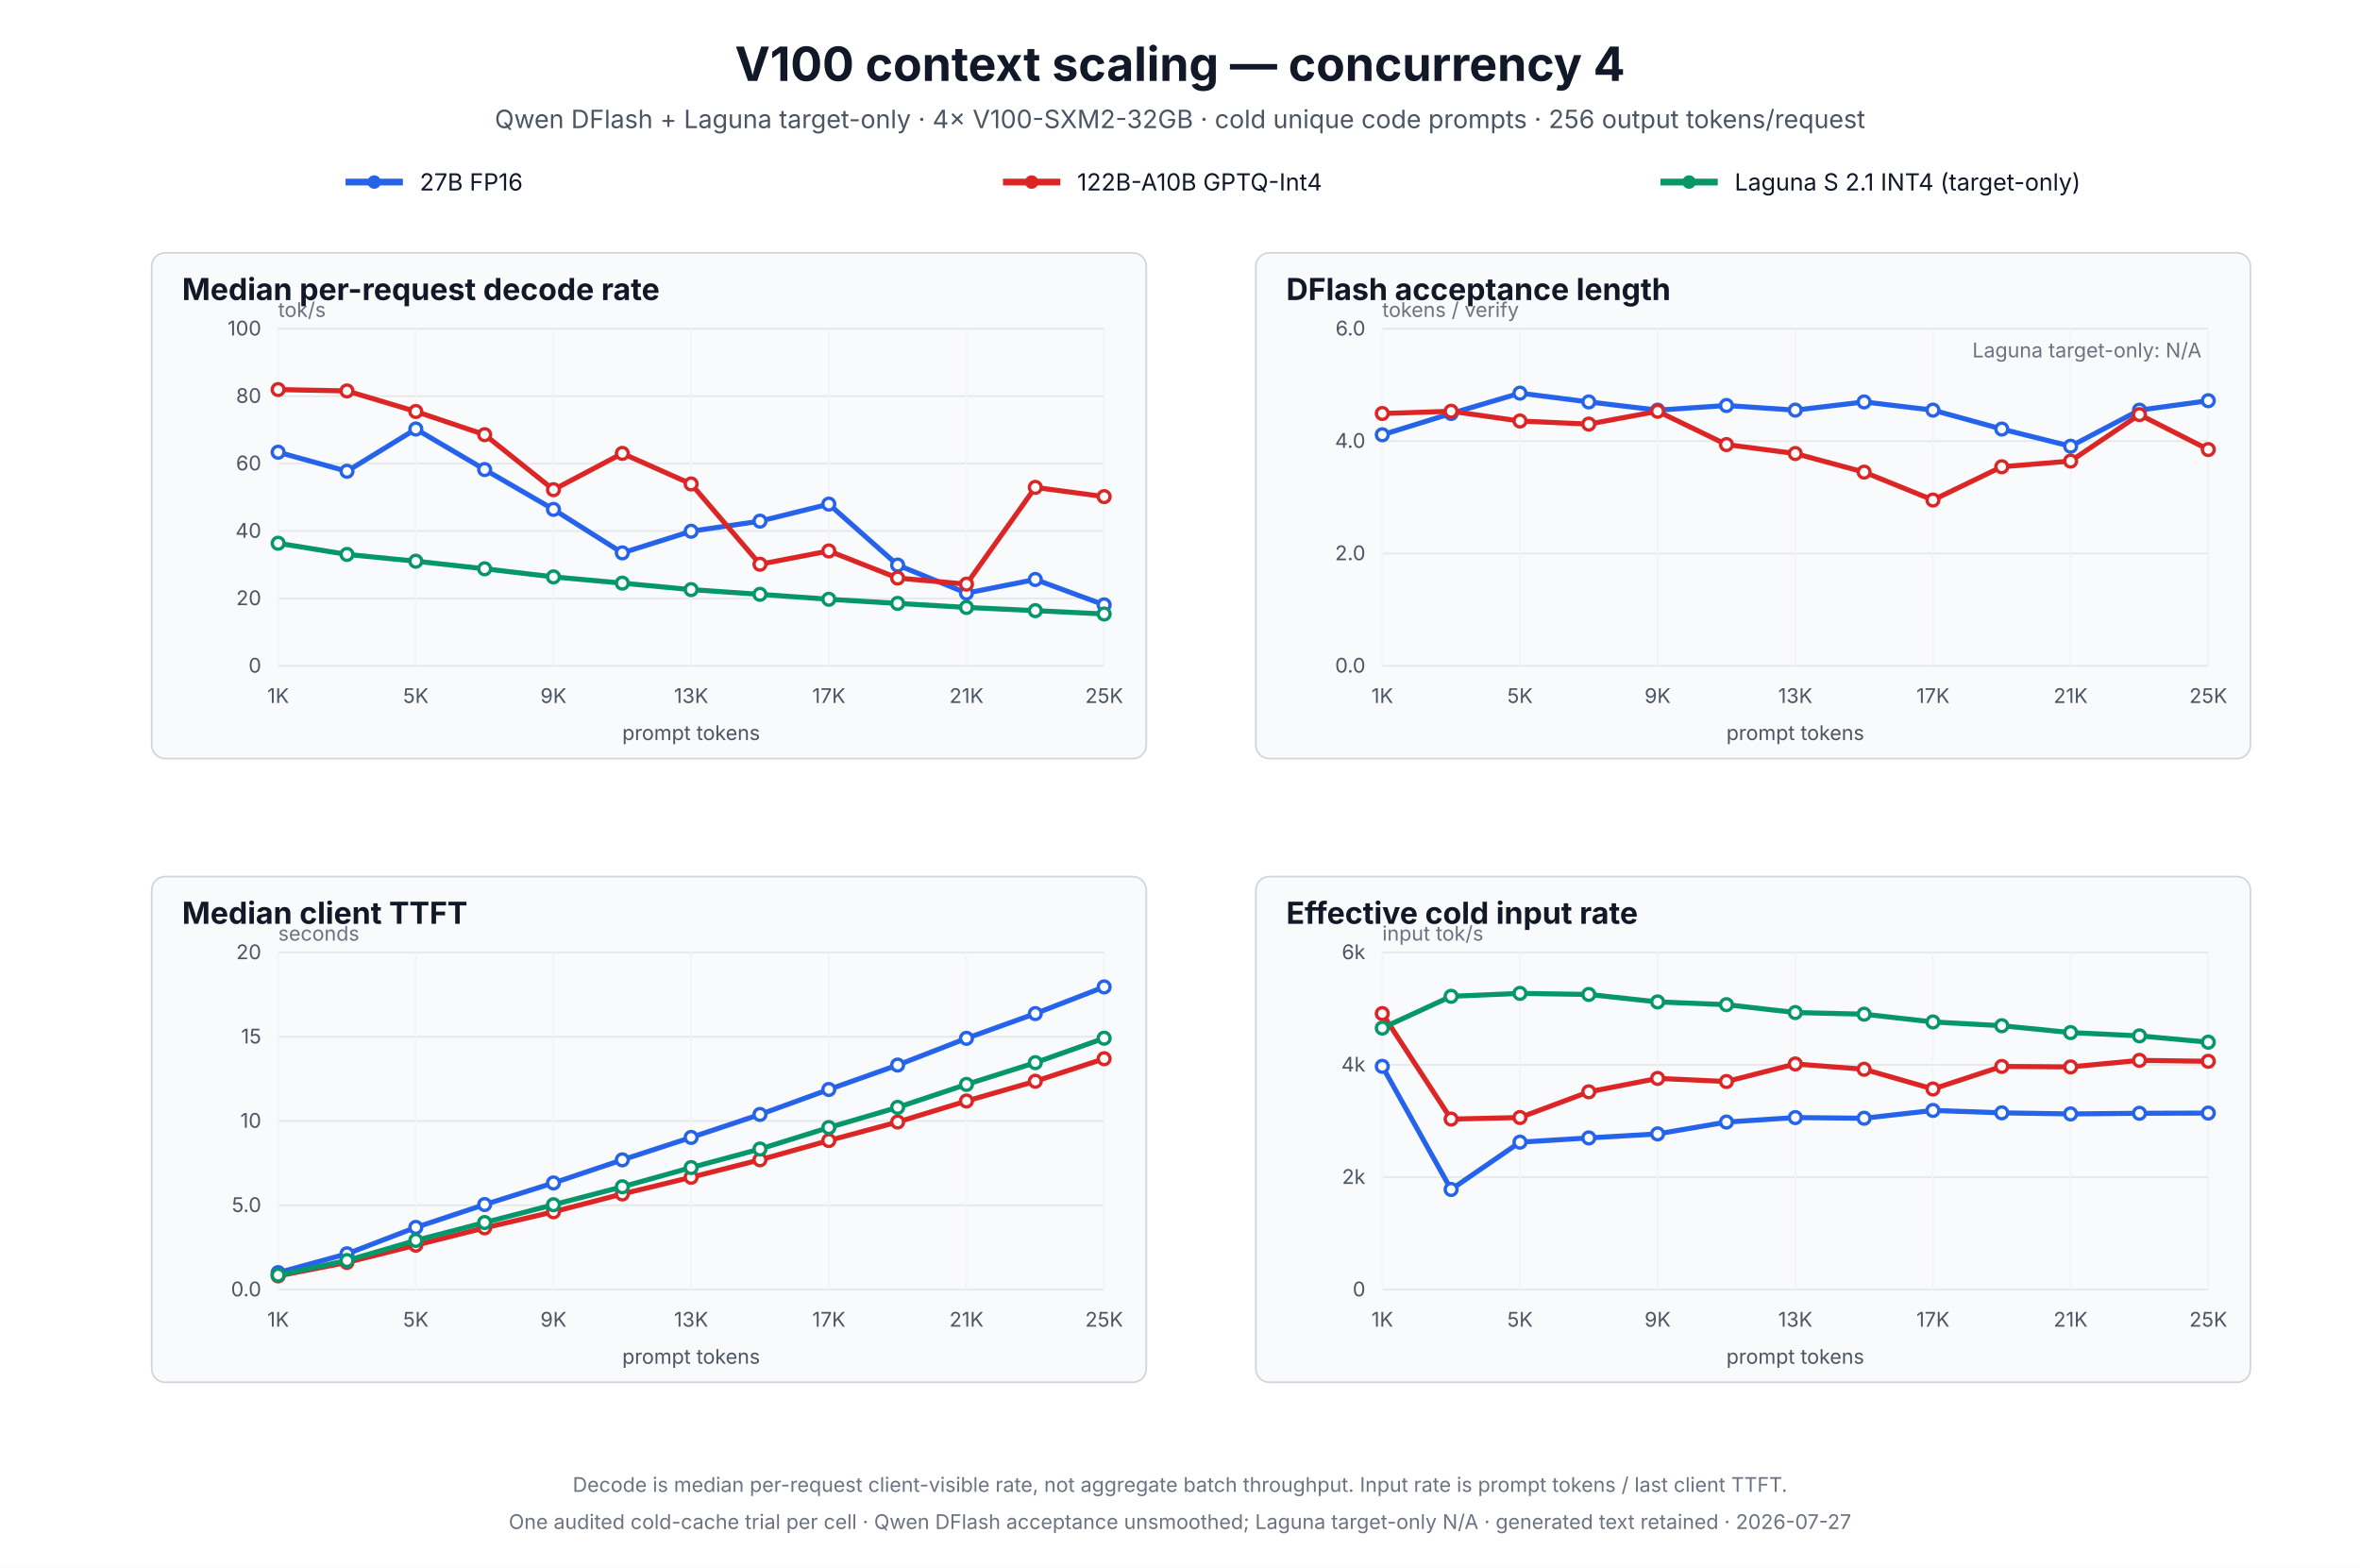
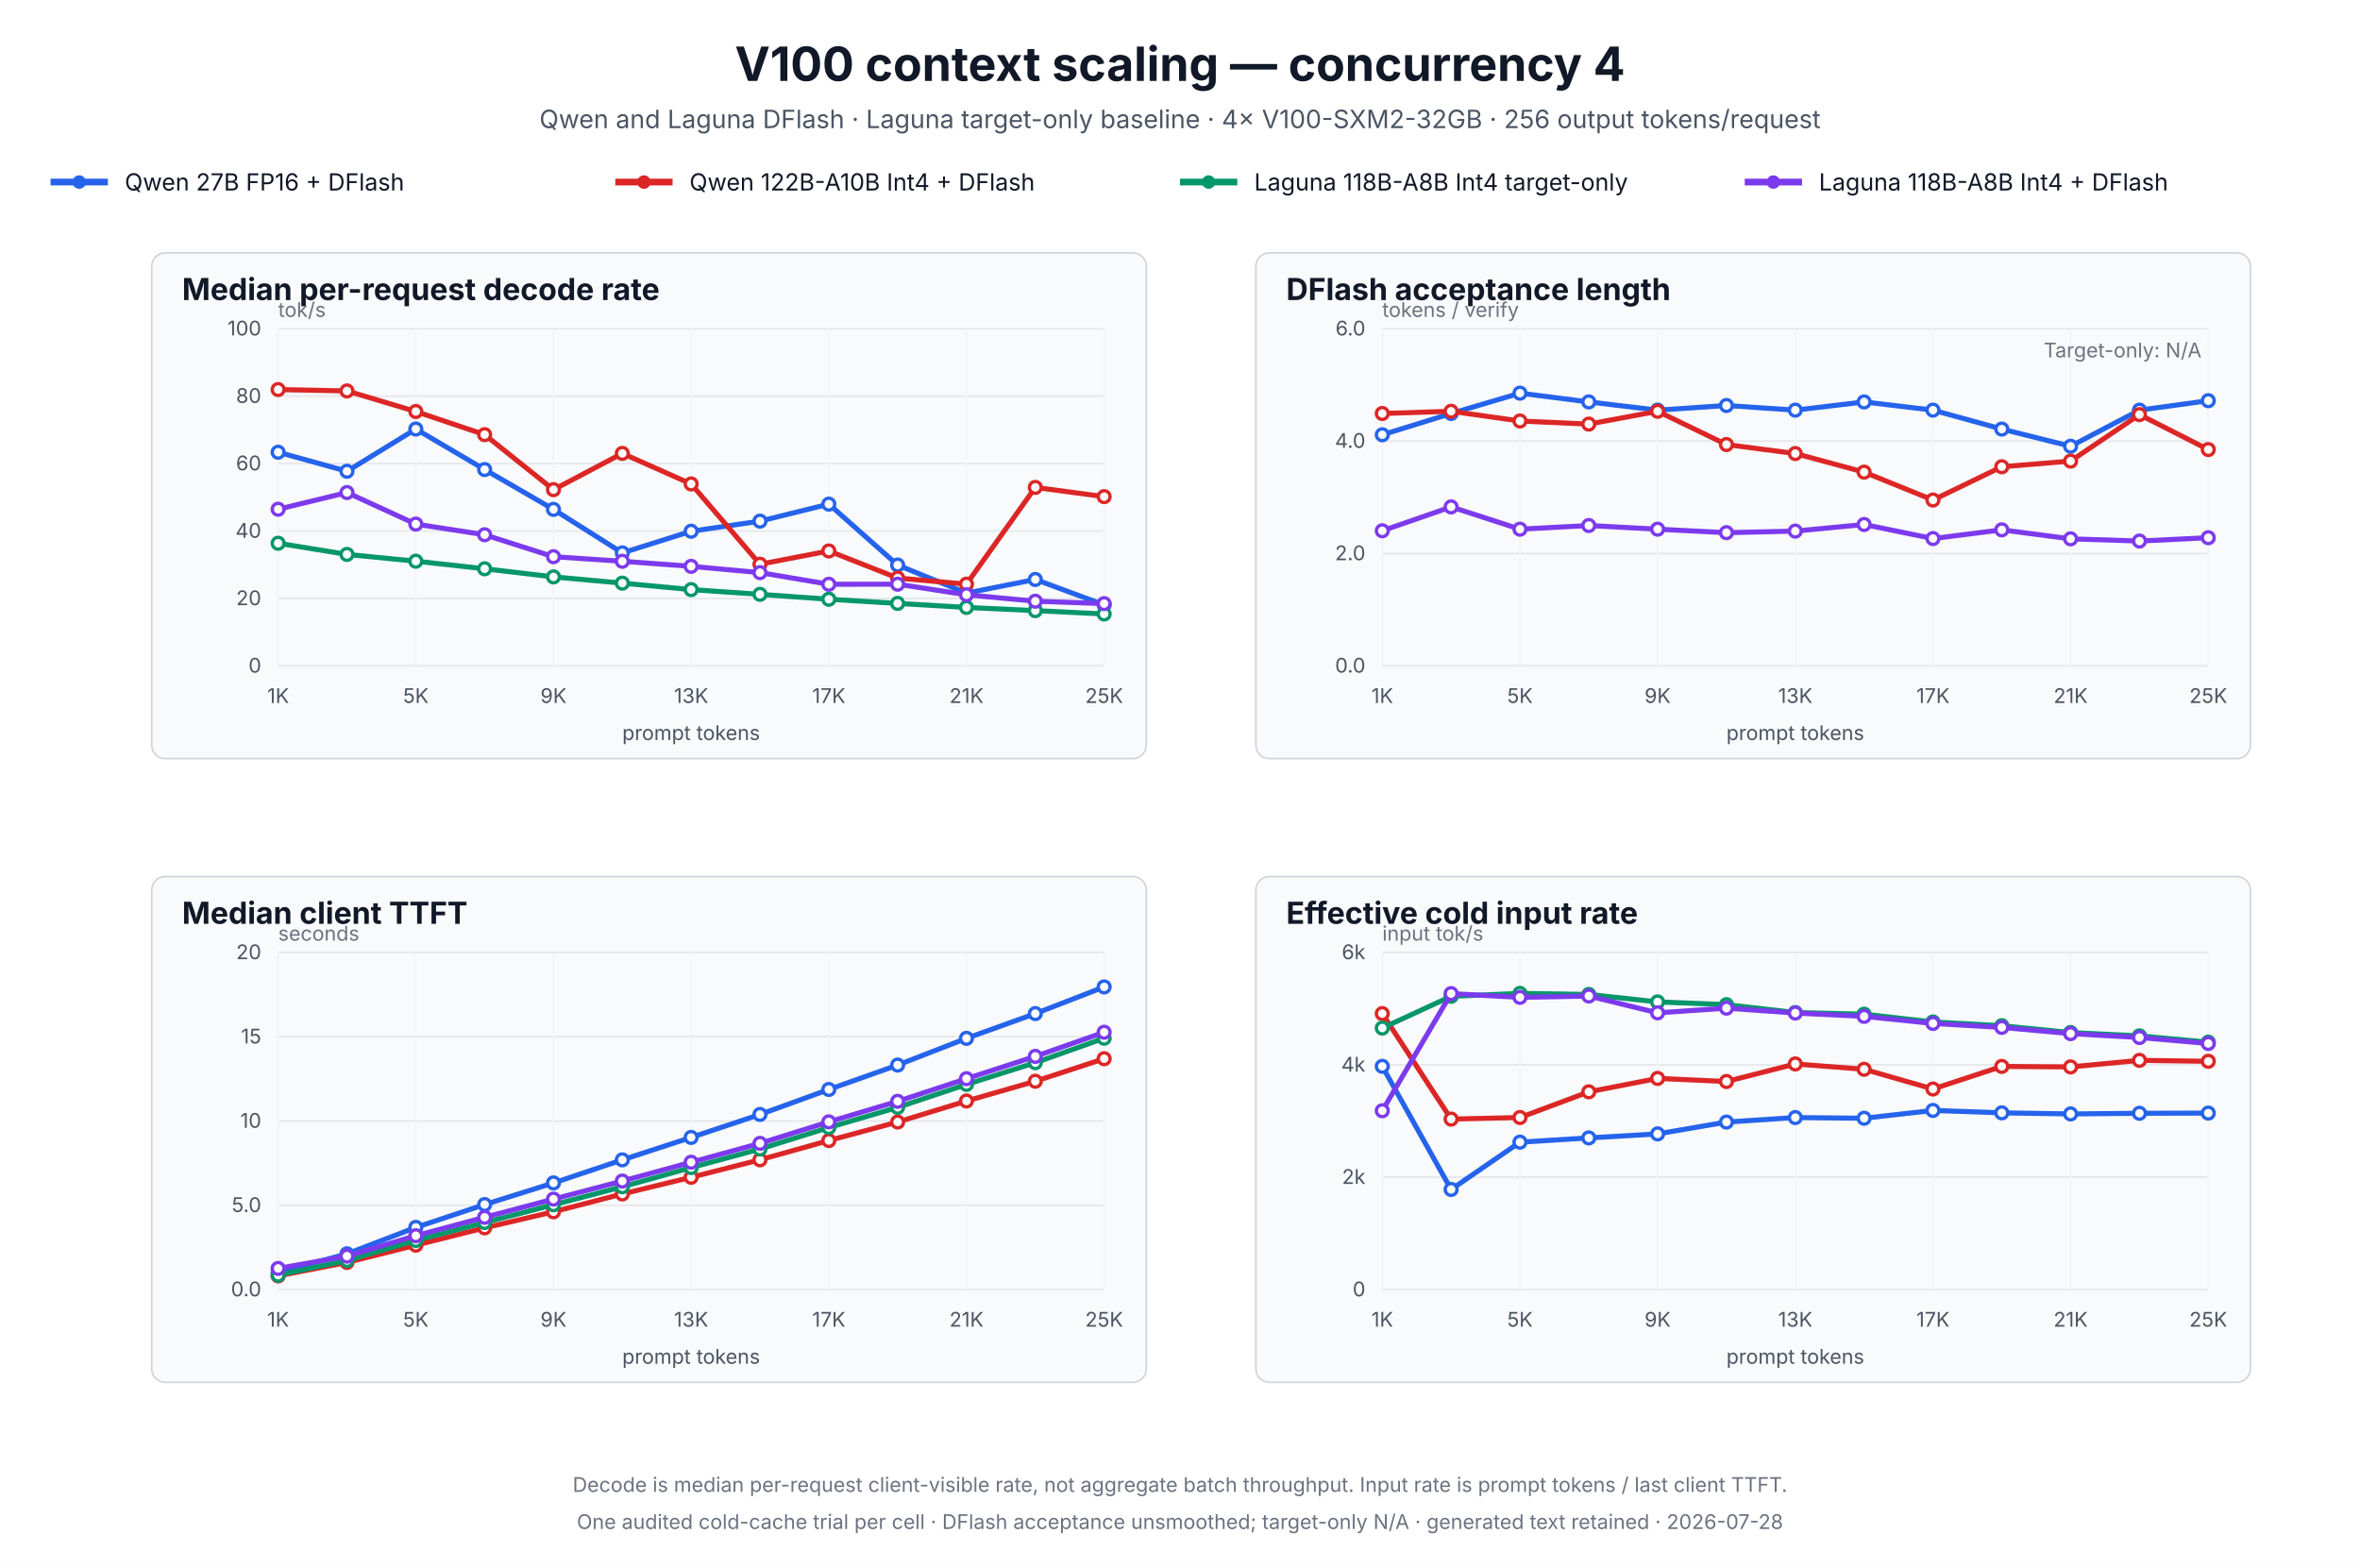
<svg xmlns="http://www.w3.org/2000/svg" width="1400" height="930" viewBox="0 0 1400 930" role="img">
  <rect width="100%" height="100%" fill="#ffffff" />
  <style>text{font-family:Inter,ui-sans-serif,system-ui,-apple-system,BlinkMacSystemFont,"Segoe UI",sans-serif;fill:#111827}.title{font-size:28px;font-weight:700}.subtitle{font-size:15px;fill:#4b5563}.panel-title{font-size:18px;font-weight:650}.axis{font-size:12px;fill:#4b5563}.unit{font-size:12px;fill:#6b7280}.footer{font-size:12px;fill:#6b7280}</style>
  <text class="title" x="700.0" y="48" text-anchor="middle">V100 context scaling — concurrency 4</text>
-   <text class="subtitle" x="700.0" y="76" text-anchor="middle">Qwen DFlash + Laguna target-only · 4× V100-SXM2-32GB · cold unique code prompts · 256 output tokens/request</text>
-   <line x1="205" y1="108" x2="239" y2="108" stroke="#2563eb" stroke-width="4" />
-   <circle cx="222" cy="108" r="4" fill="#2563eb" />
-   <text x="249" y="113" font-size="14">27B FP16</text>
-   <line x1="595" y1="108" x2="629" y2="108" stroke="#dc2626" stroke-width="4" />
-   <circle cx="612" cy="108" r="4" fill="#dc2626" />
-   <text x="639" y="113" font-size="14">122B-A10B GPTQ-Int4</text>
-   <line x1="985" y1="108" x2="1019" y2="108" stroke="#059669" stroke-width="4" />
-   <circle cx="1002" cy="108" r="4" fill="#059669" />
-   <text x="1029" y="113" font-size="14">Laguna S 2.1 INT4 (target-only)</text>
+   <text class="subtitle" x="700.0" y="76" text-anchor="middle">Qwen and Laguna DFlash · Laguna target-only baseline · 4× V100-SXM2-32GB · 256 output tokens/request</text>
+   <line x1="30" y1="108" x2="64" y2="108" stroke="#2563eb" stroke-width="4" />
+   <circle cx="47" cy="108" r="4" fill="#2563eb" />
+   <text x="74" y="113" font-size="14">Qwen 27B FP16 + DFlash</text>
+   <line x1="365" y1="108" x2="399" y2="108" stroke="#dc2626" stroke-width="4" />
+   <circle cx="382" cy="108" r="4" fill="#dc2626" />
+   <text x="409" y="113" font-size="14">Qwen 122B-A10B Int4 + DFlash</text>
+   <line x1="700" y1="108" x2="734" y2="108" stroke="#059669" stroke-width="4" />
+   <circle cx="717" cy="108" r="4" fill="#059669" />
+   <text x="744" y="113" font-size="14">Laguna 118B-A8B Int4 target-only</text>
+   <line x1="1035" y1="108" x2="1069" y2="108" stroke="#7c3aed" stroke-width="4" />
+   <circle cx="1052" cy="108" r="4" fill="#7c3aed" />
+   <text x="1079" y="113" font-size="14">Laguna 118B-A8B Int4 + DFlash</text>
  <rect x="90" y="150" width="590" height="300" rx="8" fill="#f9fafb" stroke="#d1d5db" />
  <text class="panel-title" x="108" y="178">Median per-request decode rate</text>
  <text class="unit" x="165" y="188">tok/s</text>
  <line x1="165" y1="395.00" x2="655" y2="395.00" stroke="#e5e7eb" />
  <text class="axis" x="155" y="399.00" text-anchor="end">0</text>
  <line x1="165" y1="355.00" x2="655" y2="355.00" stroke="#e5e7eb" />
  <text class="axis" x="155" y="359.00" text-anchor="end">20</text>
  <line x1="165" y1="315.00" x2="655" y2="315.00" stroke="#e5e7eb" />
  <text class="axis" x="155" y="319.00" text-anchor="end">40</text>
  <line x1="165" y1="275.00" x2="655" y2="275.00" stroke="#e5e7eb" />
  <text class="axis" x="155" y="279.00" text-anchor="end">60</text>
  <line x1="165" y1="235.00" x2="655" y2="235.00" stroke="#e5e7eb" />
  <text class="axis" x="155" y="239.00" text-anchor="end">80</text>
  <line x1="165" y1="195.00" x2="655" y2="195.00" stroke="#e5e7eb" />
  <text class="axis" x="155" y="199.00" text-anchor="end">100</text>
  <line x1="165.00" y1="195" x2="165.00" y2="395" stroke="#f3f4f6" />
  <text class="axis" x="165.00" y="417" text-anchor="middle">1K</text>
  <line x1="246.67" y1="195" x2="246.67" y2="395" stroke="#f3f4f6" />
  <text class="axis" x="246.67" y="417" text-anchor="middle">5K</text>
  <line x1="328.33" y1="195" x2="328.33" y2="395" stroke="#f3f4f6" />
  <text class="axis" x="328.33" y="417" text-anchor="middle">9K</text>
  <line x1="410.00" y1="195" x2="410.00" y2="395" stroke="#f3f4f6" />
  <text class="axis" x="410.00" y="417" text-anchor="middle">13K</text>
  <line x1="491.67" y1="195" x2="491.67" y2="395" stroke="#f3f4f6" />
  <text class="axis" x="491.67" y="417" text-anchor="middle">17K</text>
  <line x1="573.33" y1="195" x2="573.33" y2="395" stroke="#f3f4f6" />
  <text class="axis" x="573.33" y="417" text-anchor="middle">21K</text>
  <line x1="655.00" y1="195" x2="655.00" y2="395" stroke="#f3f4f6" />
  <text class="axis" x="655.00" y="417" text-anchor="middle">25K</text>
  <text class="axis" x="410.0" y="439" text-anchor="middle">prompt tokens</text>
  <path d="M 165.00 268.26 L 205.83 279.56 L 246.67 254.51 L 287.50 278.54 L 328.33 302.18 L 369.17 327.98 L 410.00 315.14 L 450.83 309.15 L 491.67 299.05 L 532.50 335.20 L 573.33 351.84 L 614.17 343.75 L 655.00 358.83" fill="none" stroke="#2563eb" stroke-width="3" stroke-linejoin="round" />
  <circle cx="165.00" cy="268.26" r="3.5" fill="#fff" stroke="#2563eb" stroke-width="2" />
  <circle cx="205.83" cy="279.56" r="3.5" fill="#fff" stroke="#2563eb" stroke-width="2" />
  <circle cx="246.67" cy="254.51" r="3.5" fill="#fff" stroke="#2563eb" stroke-width="2" />
  <circle cx="287.50" cy="278.54" r="3.5" fill="#fff" stroke="#2563eb" stroke-width="2" />
  <circle cx="328.33" cy="302.18" r="3.5" fill="#fff" stroke="#2563eb" stroke-width="2" />
  <circle cx="369.17" cy="327.98" r="3.5" fill="#fff" stroke="#2563eb" stroke-width="2" />
  <circle cx="410.00" cy="315.14" r="3.5" fill="#fff" stroke="#2563eb" stroke-width="2" />
  <circle cx="450.83" cy="309.15" r="3.5" fill="#fff" stroke="#2563eb" stroke-width="2" />
  <circle cx="491.67" cy="299.05" r="3.5" fill="#fff" stroke="#2563eb" stroke-width="2" />
  <circle cx="532.50" cy="335.20" r="3.5" fill="#fff" stroke="#2563eb" stroke-width="2" />
  <circle cx="573.33" cy="351.84" r="3.5" fill="#fff" stroke="#2563eb" stroke-width="2" />
  <circle cx="614.17" cy="343.75" r="3.5" fill="#fff" stroke="#2563eb" stroke-width="2" />
  <circle cx="655.00" cy="358.83" r="3.5" fill="#fff" stroke="#2563eb" stroke-width="2" />
  <path d="M 165.00 231.10 L 205.83 231.91 L 246.67 244.11 L 287.50 257.85 L 328.33 290.49 L 369.17 268.96 L 410.00 287.09 L 450.83 334.71 L 491.67 326.84 L 532.50 342.91 L 573.33 346.52 L 614.17 289.13 L 655.00 294.61" fill="none" stroke="#dc2626" stroke-width="3" stroke-linejoin="round" />
  <circle cx="165.00" cy="231.10" r="3.5" fill="#fff" stroke="#dc2626" stroke-width="2" />
  <circle cx="205.83" cy="231.91" r="3.5" fill="#fff" stroke="#dc2626" stroke-width="2" />
  <circle cx="246.67" cy="244.11" r="3.5" fill="#fff" stroke="#dc2626" stroke-width="2" />
  <circle cx="287.50" cy="257.85" r="3.5" fill="#fff" stroke="#dc2626" stroke-width="2" />
  <circle cx="328.33" cy="290.49" r="3.5" fill="#fff" stroke="#dc2626" stroke-width="2" />
  <circle cx="369.17" cy="268.96" r="3.5" fill="#fff" stroke="#dc2626" stroke-width="2" />
  <circle cx="410.00" cy="287.09" r="3.5" fill="#fff" stroke="#dc2626" stroke-width="2" />
  <circle cx="450.83" cy="334.71" r="3.5" fill="#fff" stroke="#dc2626" stroke-width="2" />
  <circle cx="491.67" cy="326.84" r="3.5" fill="#fff" stroke="#dc2626" stroke-width="2" />
  <circle cx="532.50" cy="342.91" r="3.5" fill="#fff" stroke="#dc2626" stroke-width="2" />
  <circle cx="573.33" cy="346.52" r="3.5" fill="#fff" stroke="#dc2626" stroke-width="2" />
  <circle cx="614.17" cy="289.13" r="3.5" fill="#fff" stroke="#dc2626" stroke-width="2" />
  <circle cx="655.00" cy="294.61" r="3.5" fill="#fff" stroke="#dc2626" stroke-width="2" />
  <path d="M 165.00 322.26 L 205.83 328.89 L 246.67 332.91 L 287.50 337.41 L 328.33 342.22 L 369.17 345.93 L 410.00 349.77 L 450.83 352.57 L 491.67 355.49 L 532.50 357.95 L 573.33 360.33 L 614.17 362.24 L 655.00 364.22" fill="none" stroke="#059669" stroke-width="3" stroke-linejoin="round" />
  <circle cx="165.00" cy="322.26" r="3.5" fill="#fff" stroke="#059669" stroke-width="2" />
  <circle cx="205.83" cy="328.89" r="3.5" fill="#fff" stroke="#059669" stroke-width="2" />
  <circle cx="246.67" cy="332.91" r="3.5" fill="#fff" stroke="#059669" stroke-width="2" />
  <circle cx="287.50" cy="337.41" r="3.5" fill="#fff" stroke="#059669" stroke-width="2" />
  <circle cx="328.33" cy="342.22" r="3.5" fill="#fff" stroke="#059669" stroke-width="2" />
  <circle cx="369.17" cy="345.93" r="3.5" fill="#fff" stroke="#059669" stroke-width="2" />
  <circle cx="410.00" cy="349.77" r="3.5" fill="#fff" stroke="#059669" stroke-width="2" />
  <circle cx="450.83" cy="352.57" r="3.5" fill="#fff" stroke="#059669" stroke-width="2" />
  <circle cx="491.67" cy="355.49" r="3.5" fill="#fff" stroke="#059669" stroke-width="2" />
  <circle cx="532.50" cy="357.95" r="3.5" fill="#fff" stroke="#059669" stroke-width="2" />
  <circle cx="573.33" cy="360.33" r="3.5" fill="#fff" stroke="#059669" stroke-width="2" />
  <circle cx="614.17" cy="362.24" r="3.5" fill="#fff" stroke="#059669" stroke-width="2" />
  <circle cx="655.00" cy="364.22" r="3.5" fill="#fff" stroke="#059669" stroke-width="2" />
+   <path d="M 165.00 302.08 L 205.83 292.18 L 246.67 310.90 L 287.50 317.23 L 328.33 330.25 L 369.17 332.96 L 410.00 335.96 L 450.83 339.69 L 491.67 346.59 L 532.50 346.56 L 573.33 352.83 L 614.17 356.65 L 655.00 358.08" fill="none" stroke="#7c3aed" stroke-width="3" stroke-linejoin="round" />
+   <circle cx="165.00" cy="302.08" r="3.5" fill="#fff" stroke="#7c3aed" stroke-width="2" />
+   <circle cx="205.83" cy="292.18" r="3.5" fill="#fff" stroke="#7c3aed" stroke-width="2" />
+   <circle cx="246.67" cy="310.90" r="3.5" fill="#fff" stroke="#7c3aed" stroke-width="2" />
+   <circle cx="287.50" cy="317.23" r="3.5" fill="#fff" stroke="#7c3aed" stroke-width="2" />
+   <circle cx="328.33" cy="330.25" r="3.5" fill="#fff" stroke="#7c3aed" stroke-width="2" />
+   <circle cx="369.17" cy="332.96" r="3.5" fill="#fff" stroke="#7c3aed" stroke-width="2" />
+   <circle cx="410.00" cy="335.96" r="3.5" fill="#fff" stroke="#7c3aed" stroke-width="2" />
+   <circle cx="450.83" cy="339.69" r="3.5" fill="#fff" stroke="#7c3aed" stroke-width="2" />
+   <circle cx="491.67" cy="346.59" r="3.5" fill="#fff" stroke="#7c3aed" stroke-width="2" />
+   <circle cx="532.50" cy="346.56" r="3.5" fill="#fff" stroke="#7c3aed" stroke-width="2" />
+   <circle cx="573.33" cy="352.83" r="3.5" fill="#fff" stroke="#7c3aed" stroke-width="2" />
+   <circle cx="614.17" cy="356.65" r="3.5" fill="#fff" stroke="#7c3aed" stroke-width="2" />
+   <circle cx="655.00" cy="358.08" r="3.5" fill="#fff" stroke="#7c3aed" stroke-width="2" />
  <rect x="745" y="150" width="590" height="300" rx="8" fill="#f9fafb" stroke="#d1d5db" />
  <text class="panel-title" x="763" y="178">DFlash acceptance length</text>
  <text class="unit" x="820" y="188">tokens / verify</text>
  <line x1="820" y1="395.00" x2="1310" y2="395.00" stroke="#e5e7eb" />
  <text class="axis" x="810" y="399.00" text-anchor="end">0.0</text>
  <line x1="820" y1="328.33" x2="1310" y2="328.33" stroke="#e5e7eb" />
  <text class="axis" x="810" y="332.33" text-anchor="end">2.0</text>
  <line x1="820" y1="261.67" x2="1310" y2="261.67" stroke="#e5e7eb" />
  <text class="axis" x="810" y="265.67" text-anchor="end">4.0</text>
  <line x1="820" y1="195.00" x2="1310" y2="195.00" stroke="#e5e7eb" />
  <text class="axis" x="810" y="199.00" text-anchor="end">6.0</text>
  <line x1="820.00" y1="195" x2="820.00" y2="395" stroke="#f3f4f6" />
  <text class="axis" x="820.00" y="417" text-anchor="middle">1K</text>
  <line x1="901.67" y1="195" x2="901.67" y2="395" stroke="#f3f4f6" />
  <text class="axis" x="901.67" y="417" text-anchor="middle">5K</text>
  <line x1="983.33" y1="195" x2="983.33" y2="395" stroke="#f3f4f6" />
  <text class="axis" x="983.33" y="417" text-anchor="middle">9K</text>
  <line x1="1065.00" y1="195" x2="1065.00" y2="395" stroke="#f3f4f6" />
  <text class="axis" x="1065.00" y="417" text-anchor="middle">13K</text>
  <line x1="1146.67" y1="195" x2="1146.67" y2="395" stroke="#f3f4f6" />
  <text class="axis" x="1146.67" y="417" text-anchor="middle">17K</text>
  <line x1="1228.33" y1="195" x2="1228.33" y2="395" stroke="#f3f4f6" />
  <text class="axis" x="1228.33" y="417" text-anchor="middle">21K</text>
  <line x1="1310.00" y1="195" x2="1310.00" y2="395" stroke="#f3f4f6" />
  <text class="axis" x="1310.00" y="417" text-anchor="middle">25K</text>
  <text class="axis" x="1065.0" y="439" text-anchor="middle">prompt tokens</text>
  <path d="M 820.00 257.92 L 860.83 245.29 L 901.67 233.23 L 942.50 238.43 L 983.33 243.30 L 1024.17 240.55 L 1065.00 243.30 L 1105.83 238.43 L 1146.67 243.30 L 1187.50 254.53 L 1228.33 264.72 L 1269.17 243.30 L 1310.00 237.70" fill="none" stroke="#2563eb" stroke-width="3" stroke-linejoin="round" />
  <circle cx="820.00" cy="257.92" r="3.5" fill="#fff" stroke="#2563eb" stroke-width="2" />
  <circle cx="860.83" cy="245.29" r="3.5" fill="#fff" stroke="#2563eb" stroke-width="2" />
  <circle cx="901.67" cy="233.23" r="3.5" fill="#fff" stroke="#2563eb" stroke-width="2" />
  <circle cx="942.50" cy="238.43" r="3.5" fill="#fff" stroke="#2563eb" stroke-width="2" />
  <circle cx="983.33" cy="243.30" r="3.5" fill="#fff" stroke="#2563eb" stroke-width="2" />
  <circle cx="1024.17" cy="240.55" r="3.5" fill="#fff" stroke="#2563eb" stroke-width="2" />
  <circle cx="1065.00" cy="243.30" r="3.5" fill="#fff" stroke="#2563eb" stroke-width="2" />
  <circle cx="1105.83" cy="238.43" r="3.5" fill="#fff" stroke="#2563eb" stroke-width="2" />
  <circle cx="1146.67" cy="243.30" r="3.5" fill="#fff" stroke="#2563eb" stroke-width="2" />
  <circle cx="1187.50" cy="254.53" r="3.5" fill="#fff" stroke="#2563eb" stroke-width="2" />
  <circle cx="1228.33" cy="264.72" r="3.5" fill="#fff" stroke="#2563eb" stroke-width="2" />
  <circle cx="1269.17" cy="243.30" r="3.5" fill="#fff" stroke="#2563eb" stroke-width="2" />
  <circle cx="1310.00" cy="237.70" r="3.5" fill="#fff" stroke="#2563eb" stroke-width="2" />
  <path d="M 820.00 245.29 L 860.83 243.97 L 901.67 249.75 L 942.50 251.58 L 983.33 243.97 L 1024.17 263.72 L 1065.00 269.05 L 1105.83 280.07 L 1146.67 296.63 L 1187.50 276.89 L 1228.33 273.53 L 1269.17 245.95 L 1310.00 266.68" fill="none" stroke="#dc2626" stroke-width="3" stroke-linejoin="round" />
  <circle cx="820.00" cy="245.29" r="3.5" fill="#fff" stroke="#dc2626" stroke-width="2" />
  <circle cx="860.83" cy="243.97" r="3.5" fill="#fff" stroke="#dc2626" stroke-width="2" />
  <circle cx="901.67" cy="249.75" r="3.5" fill="#fff" stroke="#dc2626" stroke-width="2" />
  <circle cx="942.50" cy="251.58" r="3.5" fill="#fff" stroke="#dc2626" stroke-width="2" />
  <circle cx="983.33" cy="243.97" r="3.5" fill="#fff" stroke="#dc2626" stroke-width="2" />
  <circle cx="1024.17" cy="263.72" r="3.5" fill="#fff" stroke="#dc2626" stroke-width="2" />
  <circle cx="1065.00" cy="269.05" r="3.5" fill="#fff" stroke="#dc2626" stroke-width="2" />
  <circle cx="1105.83" cy="280.07" r="3.5" fill="#fff" stroke="#dc2626" stroke-width="2" />
  <circle cx="1146.67" cy="296.63" r="3.5" fill="#fff" stroke="#dc2626" stroke-width="2" />
  <circle cx="1187.50" cy="276.89" r="3.5" fill="#fff" stroke="#dc2626" stroke-width="2" />
  <circle cx="1228.33" cy="273.53" r="3.5" fill="#fff" stroke="#dc2626" stroke-width="2" />
  <circle cx="1269.17" cy="245.95" r="3.5" fill="#fff" stroke="#dc2626" stroke-width="2" />
  <circle cx="1310.00" cy="266.68" r="3.5" fill="#fff" stroke="#dc2626" stroke-width="2" />
-   <text class="unit" x="1306" y="212" text-anchor="end">Laguna target-only: N/A</text>
+   <path d="M 820.00 314.87 L 860.83 300.71 L 901.67 313.92 L 942.50 311.75 L 983.33 313.92 L 1024.17 315.99 L 1065.00 315.06 L 1105.83 311.13 L 1146.67 319.48 L 1187.50 314.31 L 1228.33 319.65 L 1269.17 320.96 L 1310.00 318.98" fill="none" stroke="#7c3aed" stroke-width="3" stroke-linejoin="round" />
+   <circle cx="820.00" cy="314.87" r="3.5" fill="#fff" stroke="#7c3aed" stroke-width="2" />
+   <circle cx="860.83" cy="300.71" r="3.5" fill="#fff" stroke="#7c3aed" stroke-width="2" />
+   <circle cx="901.67" cy="313.92" r="3.5" fill="#fff" stroke="#7c3aed" stroke-width="2" />
+   <circle cx="942.50" cy="311.75" r="3.5" fill="#fff" stroke="#7c3aed" stroke-width="2" />
+   <circle cx="983.33" cy="313.92" r="3.5" fill="#fff" stroke="#7c3aed" stroke-width="2" />
+   <circle cx="1024.17" cy="315.99" r="3.5" fill="#fff" stroke="#7c3aed" stroke-width="2" />
+   <circle cx="1065.00" cy="315.06" r="3.5" fill="#fff" stroke="#7c3aed" stroke-width="2" />
+   <circle cx="1105.83" cy="311.13" r="3.5" fill="#fff" stroke="#7c3aed" stroke-width="2" />
+   <circle cx="1146.67" cy="319.48" r="3.5" fill="#fff" stroke="#7c3aed" stroke-width="2" />
+   <circle cx="1187.50" cy="314.31" r="3.5" fill="#fff" stroke="#7c3aed" stroke-width="2" />
+   <circle cx="1228.33" cy="319.65" r="3.5" fill="#fff" stroke="#7c3aed" stroke-width="2" />
+   <circle cx="1269.17" cy="320.96" r="3.5" fill="#fff" stroke="#7c3aed" stroke-width="2" />
+   <circle cx="1310.00" cy="318.98" r="3.5" fill="#fff" stroke="#7c3aed" stroke-width="2" />
+   <text class="unit" x="1306" y="212" text-anchor="end">Target-only: N/A</text>
  <rect x="90" y="520" width="590" height="300" rx="8" fill="#f9fafb" stroke="#d1d5db" />
  <text class="panel-title" x="108" y="548">Median client TTFT</text>
  <text class="unit" x="165" y="558">seconds</text>
  <line x1="165" y1="765.00" x2="655" y2="765.00" stroke="#e5e7eb" />
  <text class="axis" x="155" y="769.00" text-anchor="end">0.0</text>
  <line x1="165" y1="715.00" x2="655" y2="715.00" stroke="#e5e7eb" />
  <text class="axis" x="155" y="719.00" text-anchor="end">5.0</text>
  <line x1="165" y1="665.00" x2="655" y2="665.00" stroke="#e5e7eb" />
  <text class="axis" x="155" y="669.00" text-anchor="end">10</text>
  <line x1="165" y1="615.00" x2="655" y2="615.00" stroke="#e5e7eb" />
  <text class="axis" x="155" y="619.00" text-anchor="end">15</text>
  <line x1="165" y1="565.00" x2="655" y2="565.00" stroke="#e5e7eb" />
  <text class="axis" x="155" y="569.00" text-anchor="end">20</text>
  <line x1="165.00" y1="565" x2="165.00" y2="765" stroke="#f3f4f6" />
  <text class="axis" x="165.00" y="787" text-anchor="middle">1K</text>
  <line x1="246.67" y1="565" x2="246.67" y2="765" stroke="#f3f4f6" />
  <text class="axis" x="246.67" y="787" text-anchor="middle">5K</text>
  <line x1="328.33" y1="565" x2="328.33" y2="765" stroke="#f3f4f6" />
  <text class="axis" x="328.33" y="787" text-anchor="middle">9K</text>
  <line x1="410.00" y1="565" x2="410.00" y2="765" stroke="#f3f4f6" />
  <text class="axis" x="410.00" y="787" text-anchor="middle">13K</text>
  <line x1="491.67" y1="565" x2="491.67" y2="765" stroke="#f3f4f6" />
  <text class="axis" x="491.67" y="787" text-anchor="middle">17K</text>
  <line x1="573.33" y1="565" x2="573.33" y2="765" stroke="#f3f4f6" />
  <text class="axis" x="573.33" y="787" text-anchor="middle">21K</text>
  <line x1="655.00" y1="565" x2="655.00" y2="765" stroke="#f3f4f6" />
  <text class="axis" x="655.00" y="787" text-anchor="middle">25K</text>
  <text class="axis" x="410.0" y="809" text-anchor="middle">prompt tokens</text>
  <path d="M 165.00 754.95 L 205.83 743.78 L 246.67 728.11 L 287.50 714.56 L 328.33 701.74 L 369.17 688.04 L 410.00 674.74 L 450.83 661.11 L 491.67 646.29 L 532.50 631.81 L 573.33 615.95 L 614.17 601.28 L 655.00 585.45" fill="none" stroke="#2563eb" stroke-width="3" stroke-linejoin="round" />
  <circle cx="165.00" cy="754.95" r="3.5" fill="#fff" stroke="#2563eb" stroke-width="2" />
  <circle cx="205.83" cy="743.78" r="3.5" fill="#fff" stroke="#2563eb" stroke-width="2" />
  <circle cx="246.67" cy="728.11" r="3.5" fill="#fff" stroke="#2563eb" stroke-width="2" />
  <circle cx="287.50" cy="714.56" r="3.5" fill="#fff" stroke="#2563eb" stroke-width="2" />
  <circle cx="328.33" cy="701.74" r="3.5" fill="#fff" stroke="#2563eb" stroke-width="2" />
  <circle cx="369.17" cy="688.04" r="3.5" fill="#fff" stroke="#2563eb" stroke-width="2" />
  <circle cx="410.00" cy="674.74" r="3.5" fill="#fff" stroke="#2563eb" stroke-width="2" />
  <circle cx="450.83" cy="661.11" r="3.5" fill="#fff" stroke="#2563eb" stroke-width="2" />
  <circle cx="491.67" cy="646.29" r="3.5" fill="#fff" stroke="#2563eb" stroke-width="2" />
  <circle cx="532.50" cy="631.81" r="3.5" fill="#fff" stroke="#2563eb" stroke-width="2" />
  <circle cx="573.33" cy="615.95" r="3.5" fill="#fff" stroke="#2563eb" stroke-width="2" />
  <circle cx="614.17" cy="601.28" r="3.5" fill="#fff" stroke="#2563eb" stroke-width="2" />
  <circle cx="655.00" cy="585.45" r="3.5" fill="#fff" stroke="#2563eb" stroke-width="2" />
  <path d="M 165.00 756.87 L 205.83 748.89 L 246.67 738.65 L 287.50 728.38 L 328.33 718.86 L 369.17 708.27 L 410.00 698.37 L 450.83 688.01 L 491.67 676.59 L 532.50 665.59 L 573.33 653.13 L 614.17 641.41 L 655.00 628.05" fill="none" stroke="#dc2626" stroke-width="3" stroke-linejoin="round" />
  <circle cx="165.00" cy="756.87" r="3.5" fill="#fff" stroke="#dc2626" stroke-width="2" />
  <circle cx="205.83" cy="748.89" r="3.5" fill="#fff" stroke="#dc2626" stroke-width="2" />
  <circle cx="246.67" cy="738.65" r="3.5" fill="#fff" stroke="#dc2626" stroke-width="2" />
  <circle cx="287.50" cy="728.38" r="3.5" fill="#fff" stroke="#dc2626" stroke-width="2" />
  <circle cx="328.33" cy="718.86" r="3.5" fill="#fff" stroke="#dc2626" stroke-width="2" />
  <circle cx="369.17" cy="708.27" r="3.5" fill="#fff" stroke="#dc2626" stroke-width="2" />
  <circle cx="410.00" cy="698.37" r="3.5" fill="#fff" stroke="#dc2626" stroke-width="2" />
  <circle cx="450.83" cy="688.01" r="3.5" fill="#fff" stroke="#dc2626" stroke-width="2" />
  <circle cx="491.67" cy="676.59" r="3.5" fill="#fff" stroke="#dc2626" stroke-width="2" />
  <circle cx="532.50" cy="665.59" r="3.5" fill="#fff" stroke="#dc2626" stroke-width="2" />
  <circle cx="573.33" cy="653.13" r="3.5" fill="#fff" stroke="#dc2626" stroke-width="2" />
  <circle cx="614.17" cy="641.41" r="3.5" fill="#fff" stroke="#dc2626" stroke-width="2" />
  <circle cx="655.00" cy="628.05" r="3.5" fill="#fff" stroke="#dc2626" stroke-width="2" />
  <path d="M 165.00 756.42 L 205.83 747.76 L 246.67 735.85 L 287.50 725.22 L 328.33 714.67 L 369.17 704.02 L 410.00 692.63 L 450.83 681.61 L 491.67 668.87 L 532.50 656.90 L 573.33 643.29 L 614.17 630.39 L 655.00 615.88" fill="none" stroke="#059669" stroke-width="3" stroke-linejoin="round" />
  <circle cx="165.00" cy="756.42" r="3.5" fill="#fff" stroke="#059669" stroke-width="2" />
  <circle cx="205.83" cy="747.76" r="3.5" fill="#fff" stroke="#059669" stroke-width="2" />
  <circle cx="246.67" cy="735.85" r="3.5" fill="#fff" stroke="#059669" stroke-width="2" />
  <circle cx="287.50" cy="725.22" r="3.5" fill="#fff" stroke="#059669" stroke-width="2" />
  <circle cx="328.33" cy="714.67" r="3.5" fill="#fff" stroke="#059669" stroke-width="2" />
  <circle cx="369.17" cy="704.02" r="3.5" fill="#fff" stroke="#059669" stroke-width="2" />
  <circle cx="410.00" cy="692.63" r="3.5" fill="#fff" stroke="#059669" stroke-width="2" />
  <circle cx="450.83" cy="681.61" r="3.5" fill="#fff" stroke="#059669" stroke-width="2" />
  <circle cx="491.67" cy="668.87" r="3.5" fill="#fff" stroke="#059669" stroke-width="2" />
  <circle cx="532.50" cy="656.90" r="3.5" fill="#fff" stroke="#059669" stroke-width="2" />
  <circle cx="573.33" cy="643.29" r="3.5" fill="#fff" stroke="#059669" stroke-width="2" />
  <circle cx="614.17" cy="630.39" r="3.5" fill="#fff" stroke="#059669" stroke-width="2" />
  <circle cx="655.00" cy="615.88" r="3.5" fill="#fff" stroke="#059669" stroke-width="2" />
+   <path d="M 165.00 752.45 L 205.83 745.16 L 246.67 733.04 L 287.50 722.12 L 328.33 711.32 L 369.17 700.62 L 410.00 689.46 L 450.83 678.26 L 491.67 665.51 L 532.50 653.33 L 573.33 639.89 L 614.17 626.66 L 655.00 612.34" fill="none" stroke="#7c3aed" stroke-width="3" stroke-linejoin="round" />
+   <circle cx="165.00" cy="752.45" r="3.5" fill="#fff" stroke="#7c3aed" stroke-width="2" />
+   <circle cx="205.83" cy="745.16" r="3.5" fill="#fff" stroke="#7c3aed" stroke-width="2" />
+   <circle cx="246.67" cy="733.04" r="3.5" fill="#fff" stroke="#7c3aed" stroke-width="2" />
+   <circle cx="287.50" cy="722.12" r="3.5" fill="#fff" stroke="#7c3aed" stroke-width="2" />
+   <circle cx="328.33" cy="711.32" r="3.5" fill="#fff" stroke="#7c3aed" stroke-width="2" />
+   <circle cx="369.17" cy="700.62" r="3.5" fill="#fff" stroke="#7c3aed" stroke-width="2" />
+   <circle cx="410.00" cy="689.46" r="3.5" fill="#fff" stroke="#7c3aed" stroke-width="2" />
+   <circle cx="450.83" cy="678.26" r="3.5" fill="#fff" stroke="#7c3aed" stroke-width="2" />
+   <circle cx="491.67" cy="665.51" r="3.5" fill="#fff" stroke="#7c3aed" stroke-width="2" />
+   <circle cx="532.50" cy="653.33" r="3.5" fill="#fff" stroke="#7c3aed" stroke-width="2" />
+   <circle cx="573.33" cy="639.89" r="3.5" fill="#fff" stroke="#7c3aed" stroke-width="2" />
+   <circle cx="614.17" cy="626.66" r="3.5" fill="#fff" stroke="#7c3aed" stroke-width="2" />
+   <circle cx="655.00" cy="612.34" r="3.5" fill="#fff" stroke="#7c3aed" stroke-width="2" />
  <rect x="745" y="520" width="590" height="300" rx="8" fill="#f9fafb" stroke="#d1d5db" />
  <text class="panel-title" x="763" y="548">Effective cold input rate</text>
  <text class="unit" x="820" y="558">input tok/s</text>
  <line x1="820" y1="765.00" x2="1310" y2="765.00" stroke="#e5e7eb" />
  <text class="axis" x="810" y="769.00" text-anchor="end">0</text>
  <line x1="820" y1="698.33" x2="1310" y2="698.33" stroke="#e5e7eb" />
  <text class="axis" x="810" y="702.33" text-anchor="end">2k</text>
  <line x1="820" y1="631.67" x2="1310" y2="631.67" stroke="#e5e7eb" />
  <text class="axis" x="810" y="635.67" text-anchor="end">4k</text>
  <line x1="820" y1="565.00" x2="1310" y2="565.00" stroke="#e5e7eb" />
  <text class="axis" x="810" y="569.00" text-anchor="end">6k</text>
  <line x1="820.00" y1="565" x2="820.00" y2="765" stroke="#f3f4f6" />
  <text class="axis" x="820.00" y="787" text-anchor="middle">1K</text>
  <line x1="901.67" y1="565" x2="901.67" y2="765" stroke="#f3f4f6" />
  <text class="axis" x="901.67" y="787" text-anchor="middle">5K</text>
  <line x1="983.33" y1="565" x2="983.33" y2="765" stroke="#f3f4f6" />
  <text class="axis" x="983.33" y="787" text-anchor="middle">9K</text>
  <line x1="1065.00" y1="565" x2="1065.00" y2="765" stroke="#f3f4f6" />
  <text class="axis" x="1065.00" y="787" text-anchor="middle">13K</text>
  <line x1="1146.67" y1="565" x2="1146.67" y2="765" stroke="#f3f4f6" />
  <text class="axis" x="1146.67" y="787" text-anchor="middle">17K</text>
  <line x1="1228.33" y1="565" x2="1228.33" y2="765" stroke="#f3f4f6" />
  <text class="axis" x="1228.33" y="787" text-anchor="middle">21K</text>
  <line x1="1310.00" y1="565" x2="1310.00" y2="765" stroke="#f3f4f6" />
  <text class="axis" x="1310.00" y="787" text-anchor="middle">25K</text>
  <text class="axis" x="1065.0" y="809" text-anchor="middle">prompt tokens</text>
  <path d="M 820.00 632.57 L 860.83 705.61 L 901.67 677.54 L 942.50 675.03 L 983.33 672.64 L 1024.17 665.62 L 1065.00 662.96 L 1105.83 663.36 L 1146.67 658.73 L 1187.50 660.16 L 1228.33 660.80 L 1269.17 660.42 L 1310.00 660.30" fill="none" stroke="#2563eb" stroke-width="3" stroke-linejoin="round" />
  <circle cx="820.00" cy="632.57" r="3.5" fill="#fff" stroke="#2563eb" stroke-width="2" />
  <circle cx="860.83" cy="705.61" r="3.5" fill="#fff" stroke="#2563eb" stroke-width="2" />
  <circle cx="901.67" cy="677.54" r="3.5" fill="#fff" stroke="#2563eb" stroke-width="2" />
  <circle cx="942.50" cy="675.03" r="3.5" fill="#fff" stroke="#2563eb" stroke-width="2" />
  <circle cx="983.33" cy="672.64" r="3.5" fill="#fff" stroke="#2563eb" stroke-width="2" />
  <circle cx="1024.17" cy="665.62" r="3.5" fill="#fff" stroke="#2563eb" stroke-width="2" />
  <circle cx="1065.00" cy="662.96" r="3.5" fill="#fff" stroke="#2563eb" stroke-width="2" />
  <circle cx="1105.83" cy="663.36" r="3.5" fill="#fff" stroke="#2563eb" stroke-width="2" />
  <circle cx="1146.67" cy="658.73" r="3.5" fill="#fff" stroke="#2563eb" stroke-width="2" />
  <circle cx="1187.50" cy="660.16" r="3.5" fill="#fff" stroke="#2563eb" stroke-width="2" />
  <circle cx="1228.33" cy="660.80" r="3.5" fill="#fff" stroke="#2563eb" stroke-width="2" />
  <circle cx="1269.17" cy="660.42" r="3.5" fill="#fff" stroke="#2563eb" stroke-width="2" />
  <circle cx="1310.00" cy="660.30" r="3.5" fill="#fff" stroke="#2563eb" stroke-width="2" />
  <path d="M 820.00 601.28 L 860.83 663.86 L 901.67 662.93 L 942.50 647.69 L 983.33 639.73 L 1024.17 641.57 L 1065.00 631.15 L 1105.83 634.31 L 1146.67 646.01 L 1187.50 632.62 L 1228.33 632.91 L 1269.17 629.02 L 1310.00 629.58" fill="none" stroke="#dc2626" stroke-width="3" stroke-linejoin="round" />
  <circle cx="820.00" cy="601.28" r="3.5" fill="#fff" stroke="#dc2626" stroke-width="2" />
  <circle cx="860.83" cy="663.86" r="3.5" fill="#fff" stroke="#dc2626" stroke-width="2" />
  <circle cx="901.67" cy="662.93" r="3.5" fill="#fff" stroke="#dc2626" stroke-width="2" />
  <circle cx="942.50" cy="647.69" r="3.5" fill="#fff" stroke="#dc2626" stroke-width="2" />
  <circle cx="983.33" cy="639.73" r="3.5" fill="#fff" stroke="#dc2626" stroke-width="2" />
  <circle cx="1024.17" cy="641.57" r="3.5" fill="#fff" stroke="#dc2626" stroke-width="2" />
  <circle cx="1065.00" cy="631.15" r="3.5" fill="#fff" stroke="#dc2626" stroke-width="2" />
  <circle cx="1105.83" cy="634.31" r="3.5" fill="#fff" stroke="#dc2626" stroke-width="2" />
  <circle cx="1146.67" cy="646.01" r="3.5" fill="#fff" stroke="#dc2626" stroke-width="2" />
  <circle cx="1187.50" cy="632.62" r="3.5" fill="#fff" stroke="#dc2626" stroke-width="2" />
  <circle cx="1228.33" cy="632.91" r="3.5" fill="#fff" stroke="#dc2626" stroke-width="2" />
  <circle cx="1269.17" cy="629.02" r="3.5" fill="#fff" stroke="#dc2626" stroke-width="2" />
  <circle cx="1310.00" cy="629.58" r="3.5" fill="#fff" stroke="#dc2626" stroke-width="2" />
  <path d="M 820.00 609.86 L 860.83 591.03 L 901.67 589.29 L 942.50 589.92 L 983.33 594.35 L 1024.17 595.98 L 1065.00 600.66 L 1105.83 601.63 L 1146.67 606.25 L 1187.50 608.47 L 1228.33 612.54 L 1269.17 614.49 L 1310.00 618.24" fill="none" stroke="#059669" stroke-width="3" stroke-linejoin="round" />
  <circle cx="820.00" cy="609.86" r="3.5" fill="#fff" stroke="#059669" stroke-width="2" />
  <circle cx="860.83" cy="591.03" r="3.5" fill="#fff" stroke="#059669" stroke-width="2" />
  <circle cx="901.67" cy="589.29" r="3.5" fill="#fff" stroke="#059669" stroke-width="2" />
  <circle cx="942.50" cy="589.92" r="3.5" fill="#fff" stroke="#059669" stroke-width="2" />
  <circle cx="983.33" cy="594.35" r="3.5" fill="#fff" stroke="#059669" stroke-width="2" />
  <circle cx="1024.17" cy="595.98" r="3.5" fill="#fff" stroke="#059669" stroke-width="2" />
  <circle cx="1065.00" cy="600.66" r="3.5" fill="#fff" stroke="#059669" stroke-width="2" />
  <circle cx="1105.83" cy="601.63" r="3.5" fill="#fff" stroke="#059669" stroke-width="2" />
  <circle cx="1146.67" cy="606.25" r="3.5" fill="#fff" stroke="#059669" stroke-width="2" />
  <circle cx="1187.50" cy="608.47" r="3.5" fill="#fff" stroke="#059669" stroke-width="2" />
  <circle cx="1228.33" cy="612.54" r="3.5" fill="#fff" stroke="#059669" stroke-width="2" />
  <circle cx="1269.17" cy="614.49" r="3.5" fill="#fff" stroke="#059669" stroke-width="2" />
  <circle cx="1310.00" cy="618.24" r="3.5" fill="#fff" stroke="#059669" stroke-width="2" />
+   <path d="M 820.00 658.91 L 860.83 589.42 L 901.67 591.65 L 942.50 590.85 L 983.33 600.84 L 1024.17 598.05 L 1065.00 600.94 L 1105.83 602.93 L 1146.67 607.12 L 1187.50 609.48 L 1228.33 613.16 L 1269.17 615.46 L 1310.00 619.01" fill="none" stroke="#7c3aed" stroke-width="3" stroke-linejoin="round" />
+   <circle cx="820.00" cy="658.91" r="3.5" fill="#fff" stroke="#7c3aed" stroke-width="2" />
+   <circle cx="860.83" cy="589.42" r="3.5" fill="#fff" stroke="#7c3aed" stroke-width="2" />
+   <circle cx="901.67" cy="591.65" r="3.5" fill="#fff" stroke="#7c3aed" stroke-width="2" />
+   <circle cx="942.50" cy="590.85" r="3.5" fill="#fff" stroke="#7c3aed" stroke-width="2" />
+   <circle cx="983.33" cy="600.84" r="3.5" fill="#fff" stroke="#7c3aed" stroke-width="2" />
+   <circle cx="1024.17" cy="598.05" r="3.5" fill="#fff" stroke="#7c3aed" stroke-width="2" />
+   <circle cx="1065.00" cy="600.94" r="3.5" fill="#fff" stroke="#7c3aed" stroke-width="2" />
+   <circle cx="1105.83" cy="602.93" r="3.5" fill="#fff" stroke="#7c3aed" stroke-width="2" />
+   <circle cx="1146.67" cy="607.12" r="3.5" fill="#fff" stroke="#7c3aed" stroke-width="2" />
+   <circle cx="1187.50" cy="609.48" r="3.5" fill="#fff" stroke="#7c3aed" stroke-width="2" />
+   <circle cx="1228.33" cy="613.16" r="3.5" fill="#fff" stroke="#7c3aed" stroke-width="2" />
+   <circle cx="1269.17" cy="615.46" r="3.5" fill="#fff" stroke="#7c3aed" stroke-width="2" />
+   <circle cx="1310.00" cy="619.01" r="3.5" fill="#fff" stroke="#7c3aed" stroke-width="2" />
  <text class="footer" x="700.0" y="885" text-anchor="middle">Decode is median per-request client-visible rate, not aggregate batch throughput. Input rate is prompt tokens / last client TTFT.</text>
-   <text class="footer" x="700.0" y="907" text-anchor="middle">One audited cold-cache trial per cell · Qwen DFlash acceptance unsmoothed; Laguna target-only N/A · generated text retained · 2026-07-27</text>
+   <text class="footer" x="700.0" y="907" text-anchor="middle">One audited cold-cache trial per cell · DFlash acceptance unsmoothed; target-only N/A · generated text retained · 2026-07-28</text>
</svg>
